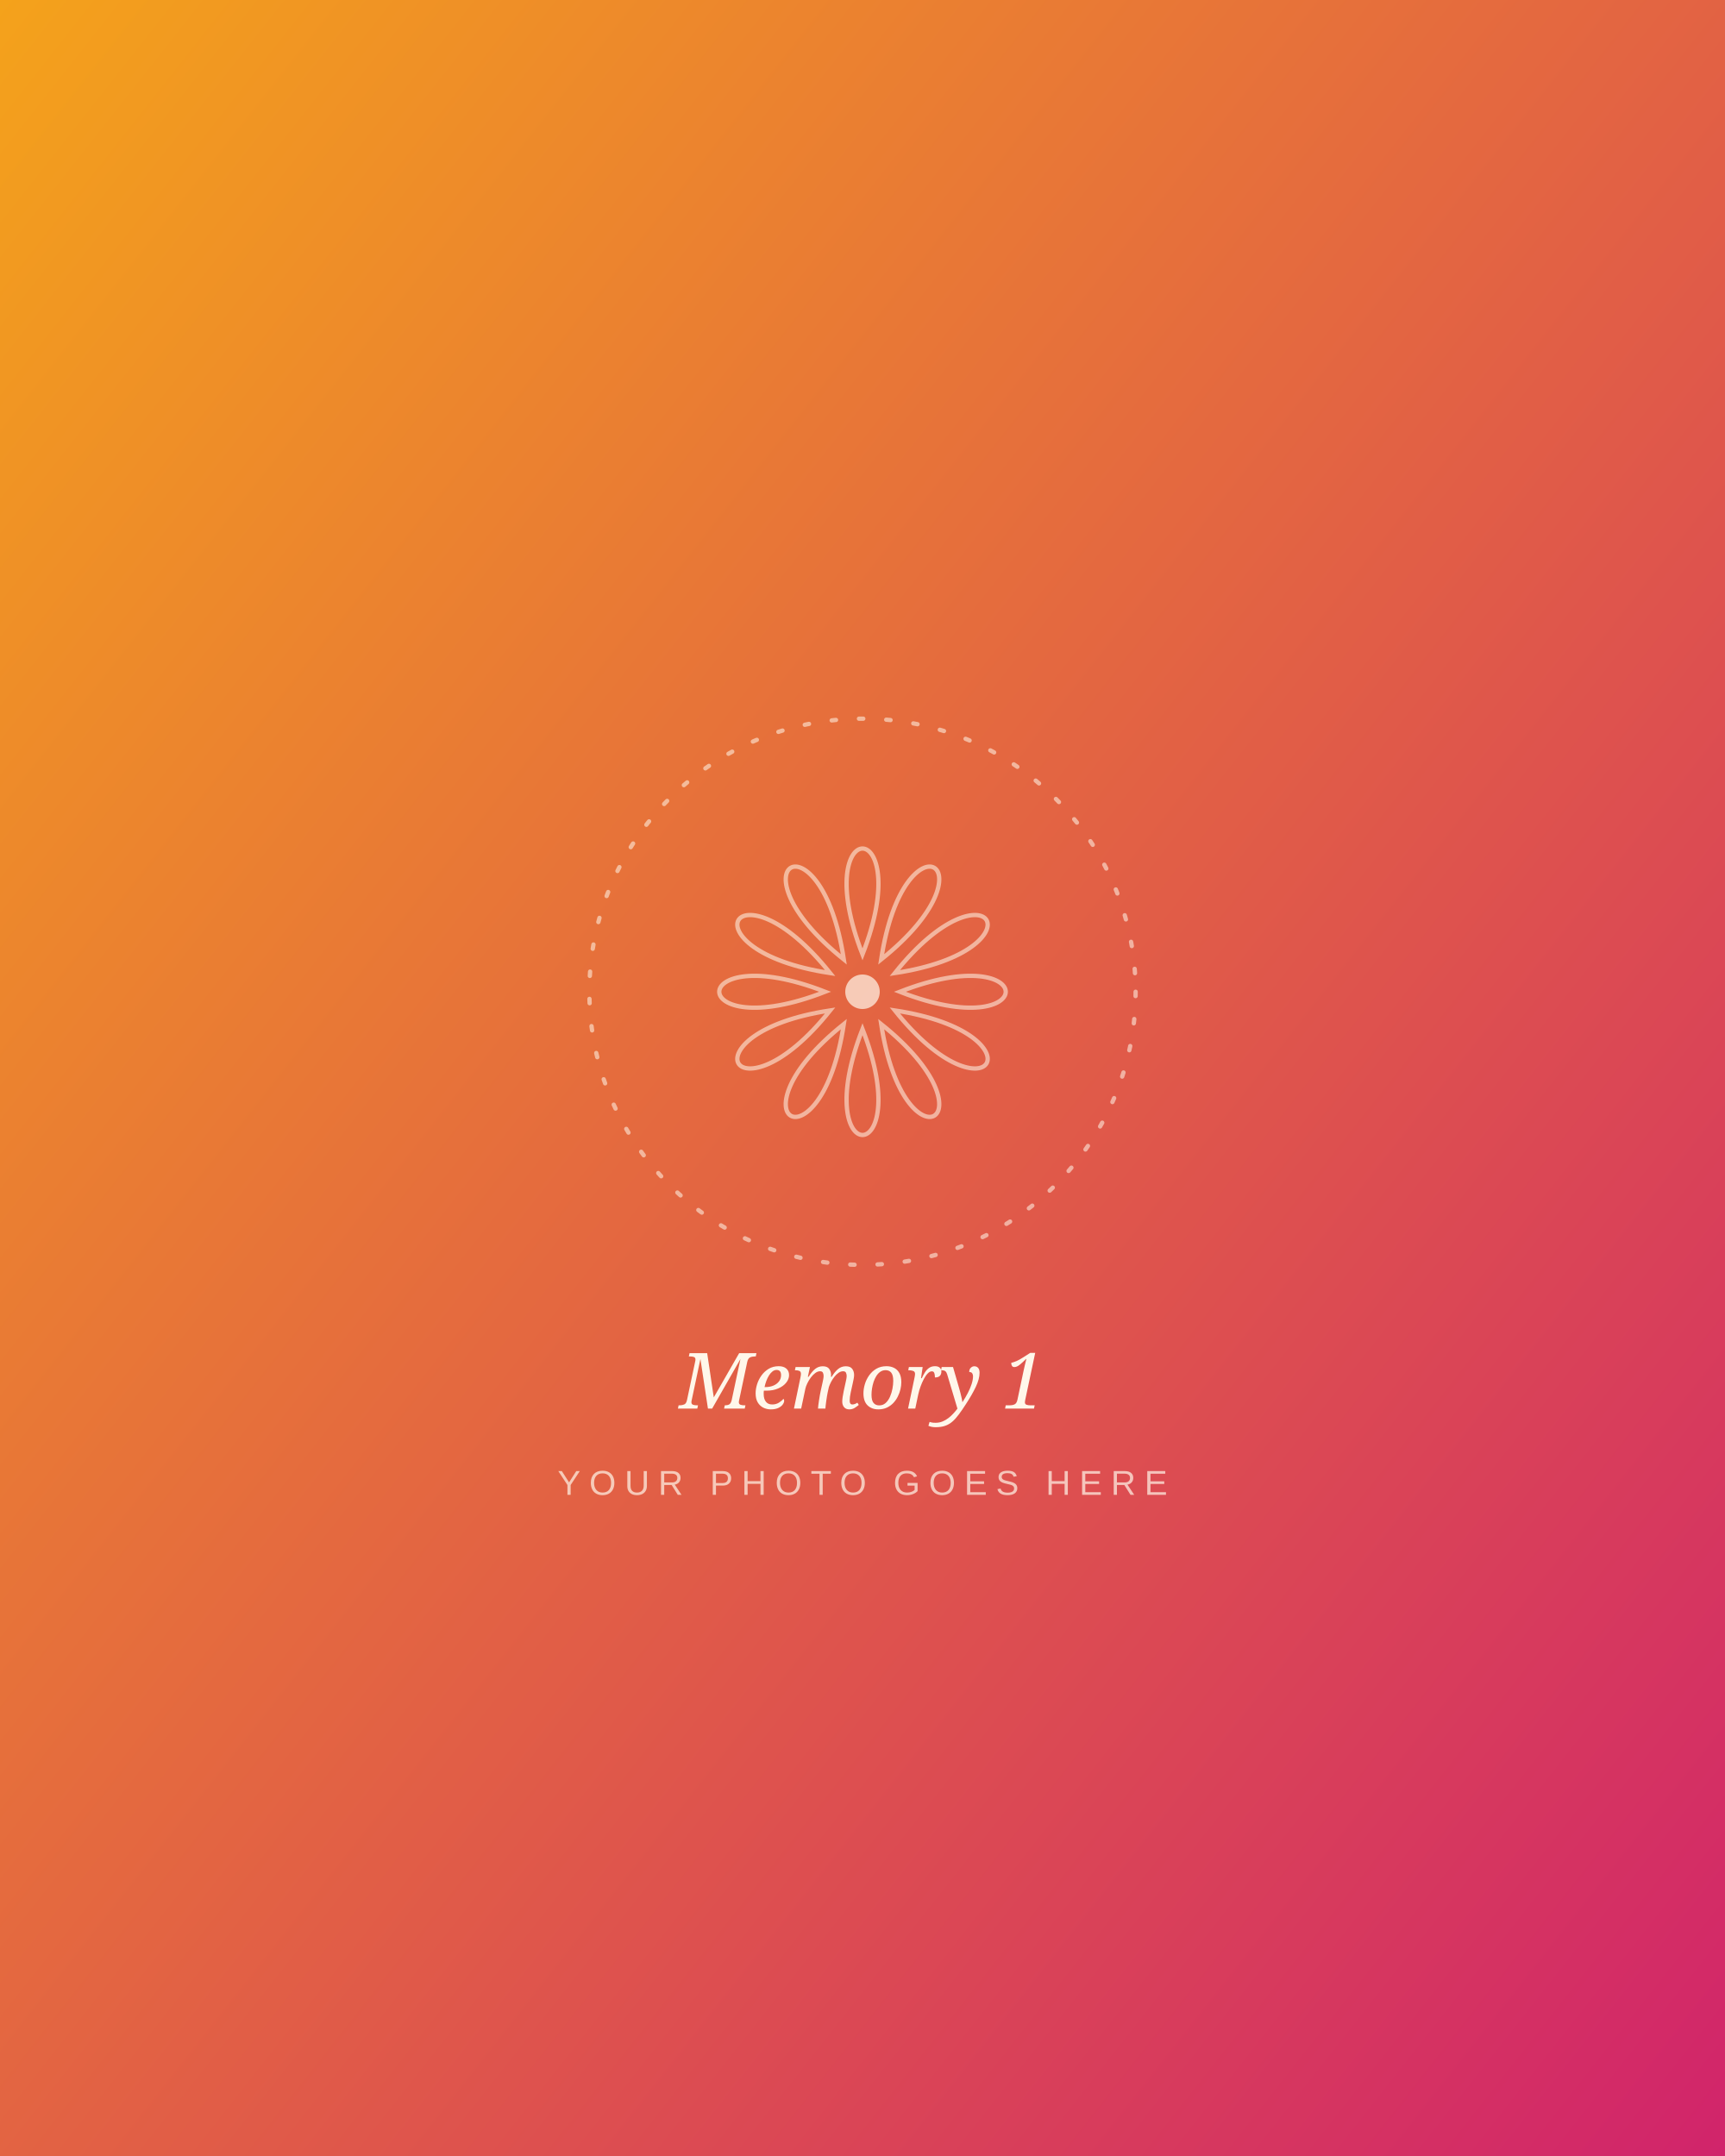
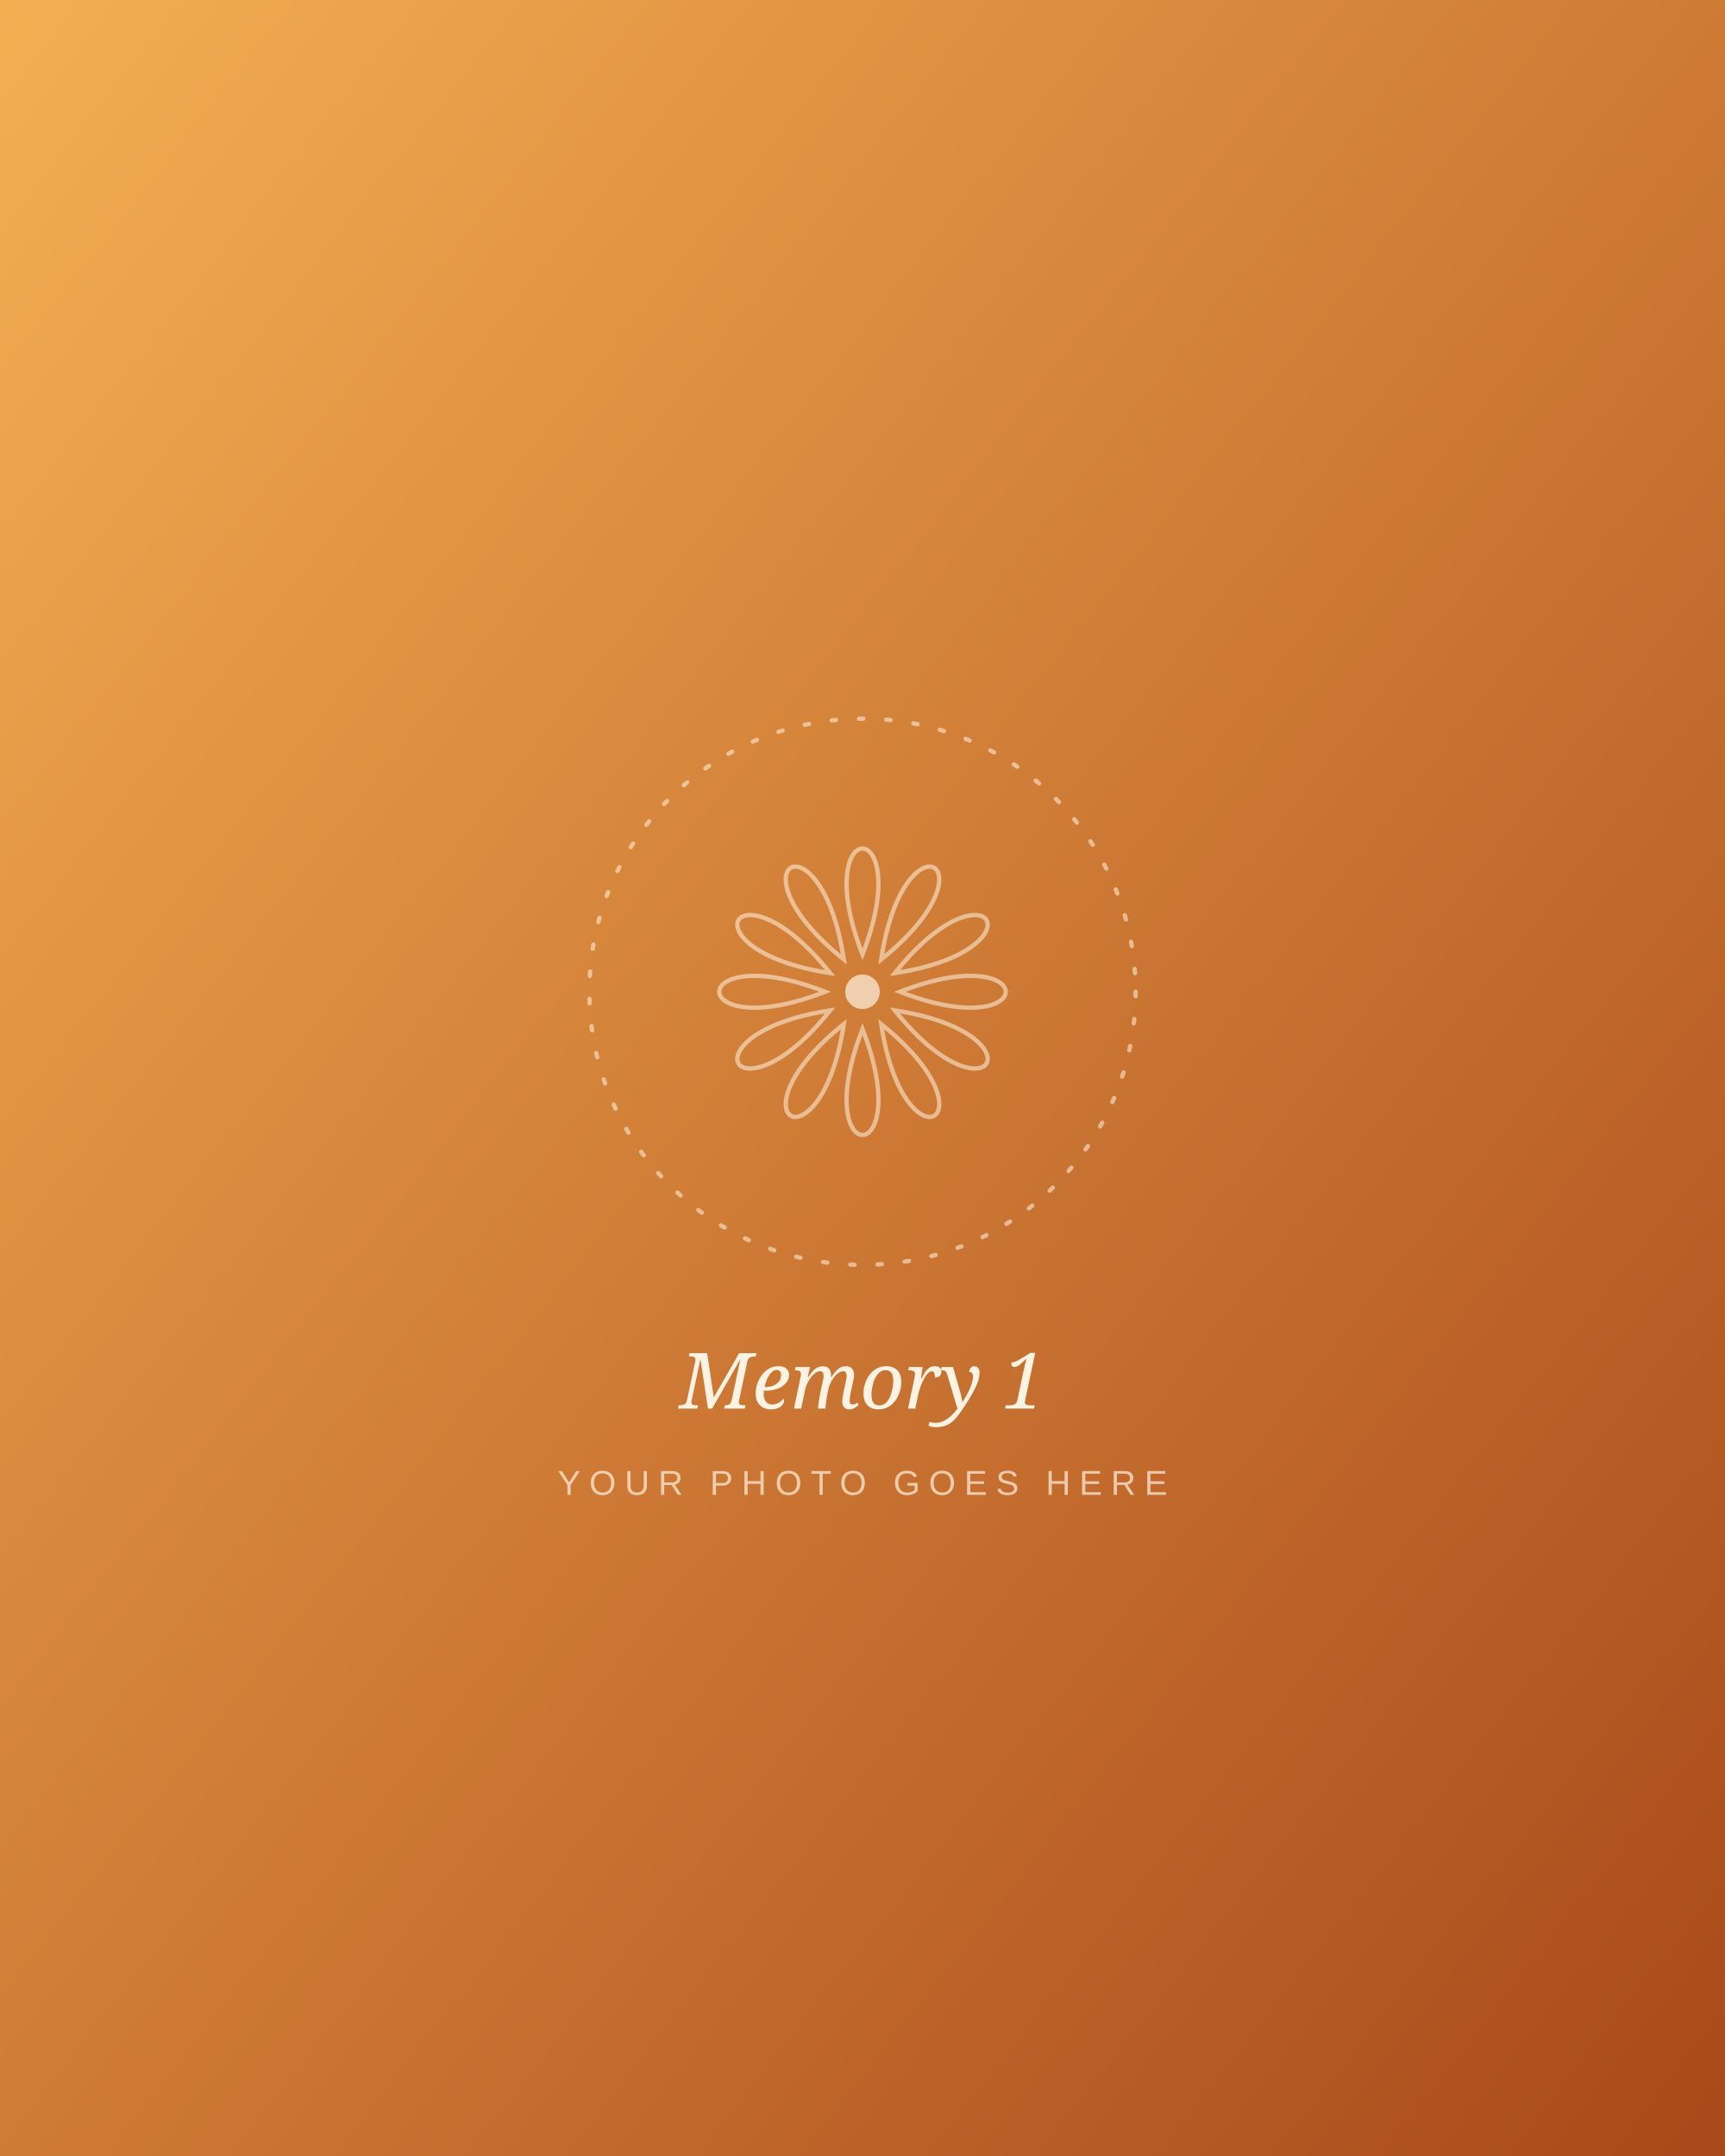
<svg xmlns="http://www.w3.org/2000/svg" viewBox="0 0 1200 1500" preserveAspectRatio="xMidYMid slice">
  <defs>
    <linearGradient id="g" x1="0" y1="0" x2="1" y2="1">
-       <stop offset="0" stop-color="#f4a21b" />
-       <stop offset="1" stop-color="#d1246b" />
+       <stop offset="0" stop-color="#f4ae52" />
+       <stop offset="1" stop-color="#a9481a" />
    </linearGradient>
  </defs>
  <rect width="1200" height="1500" fill="url(#g)" />
-   <g transform="translate(600 690)" fill="none" stroke="#fff7ea" stroke-opacity=".55" stroke-width="3">
-     <circle r="12" fill="#fff7ea" fill-opacity=".7" stroke="none" />
+   <g transform="translate(600 690)" fill="none" stroke="#fef3e2" stroke-opacity=".55" stroke-width="3">
+     <circle r="12" fill="#fef3e2" fill-opacity=".7" stroke="none" />
    <path d="M0.0 -26.0 C-38.4 -124.2 38.4 -124.2 0.0 -26.0Z M13.0 -22.5 C28.8 -126.8 95.4 -88.3 13.0 -22.5Z M22.5 -13.0 C88.3 -95.4 126.8 -28.8 22.5 -13.0Z M26.0 0.0 C124.2 -38.4 124.2 38.4 26.0 0.0Z M22.5 13.0 C126.8 28.8 88.3 95.4 22.5 13.0Z M13.0 22.5 C95.4 88.3 28.8 126.8 13.0 22.5Z M0.0 26.0 C38.4 124.2 -38.4 124.2 0.0 26.0Z M-13.0 22.5 C-28.8 126.8 -95.4 88.3 -13.0 22.5Z M-22.5 13.0 C-88.3 95.4 -126.8 28.8 -22.5 13.0Z M-26.0 0.0 C-124.2 38.4 -124.2 -38.4 -26.0 0.0Z M-22.5 -13.0 C-126.8 -28.8 -88.3 -95.4 -22.5 -13.0Z M-13.0 -22.5 C-95.4 -88.3 -28.8 -126.8 -13.0 -22.5Z " />
    <circle r="190" stroke-dasharray="3 16" stroke-linecap="round" />
  </g>
-   <text x="600" y="980" text-anchor="middle" font-family="Georgia, serif" font-style="italic" font-size="54" fill="#fff7ea">Memory 1</text>
-   <text x="600" y="1040" text-anchor="middle" font-family="Arial, sans-serif" font-size="24" letter-spacing="6" fill="#fff7ea" fill-opacity=".7">YOUR PHOTO GOES HERE</text>
+   <text x="600" y="980" text-anchor="middle" font-family="Georgia, serif" font-style="italic" font-size="54" fill="#fef3e2">Memory 1</text>
+   <text x="600" y="1040" text-anchor="middle" font-family="Arial, sans-serif" font-size="24" letter-spacing="6" fill="#fef3e2" fill-opacity=".7">YOUR PHOTO GOES HERE</text>
</svg>
